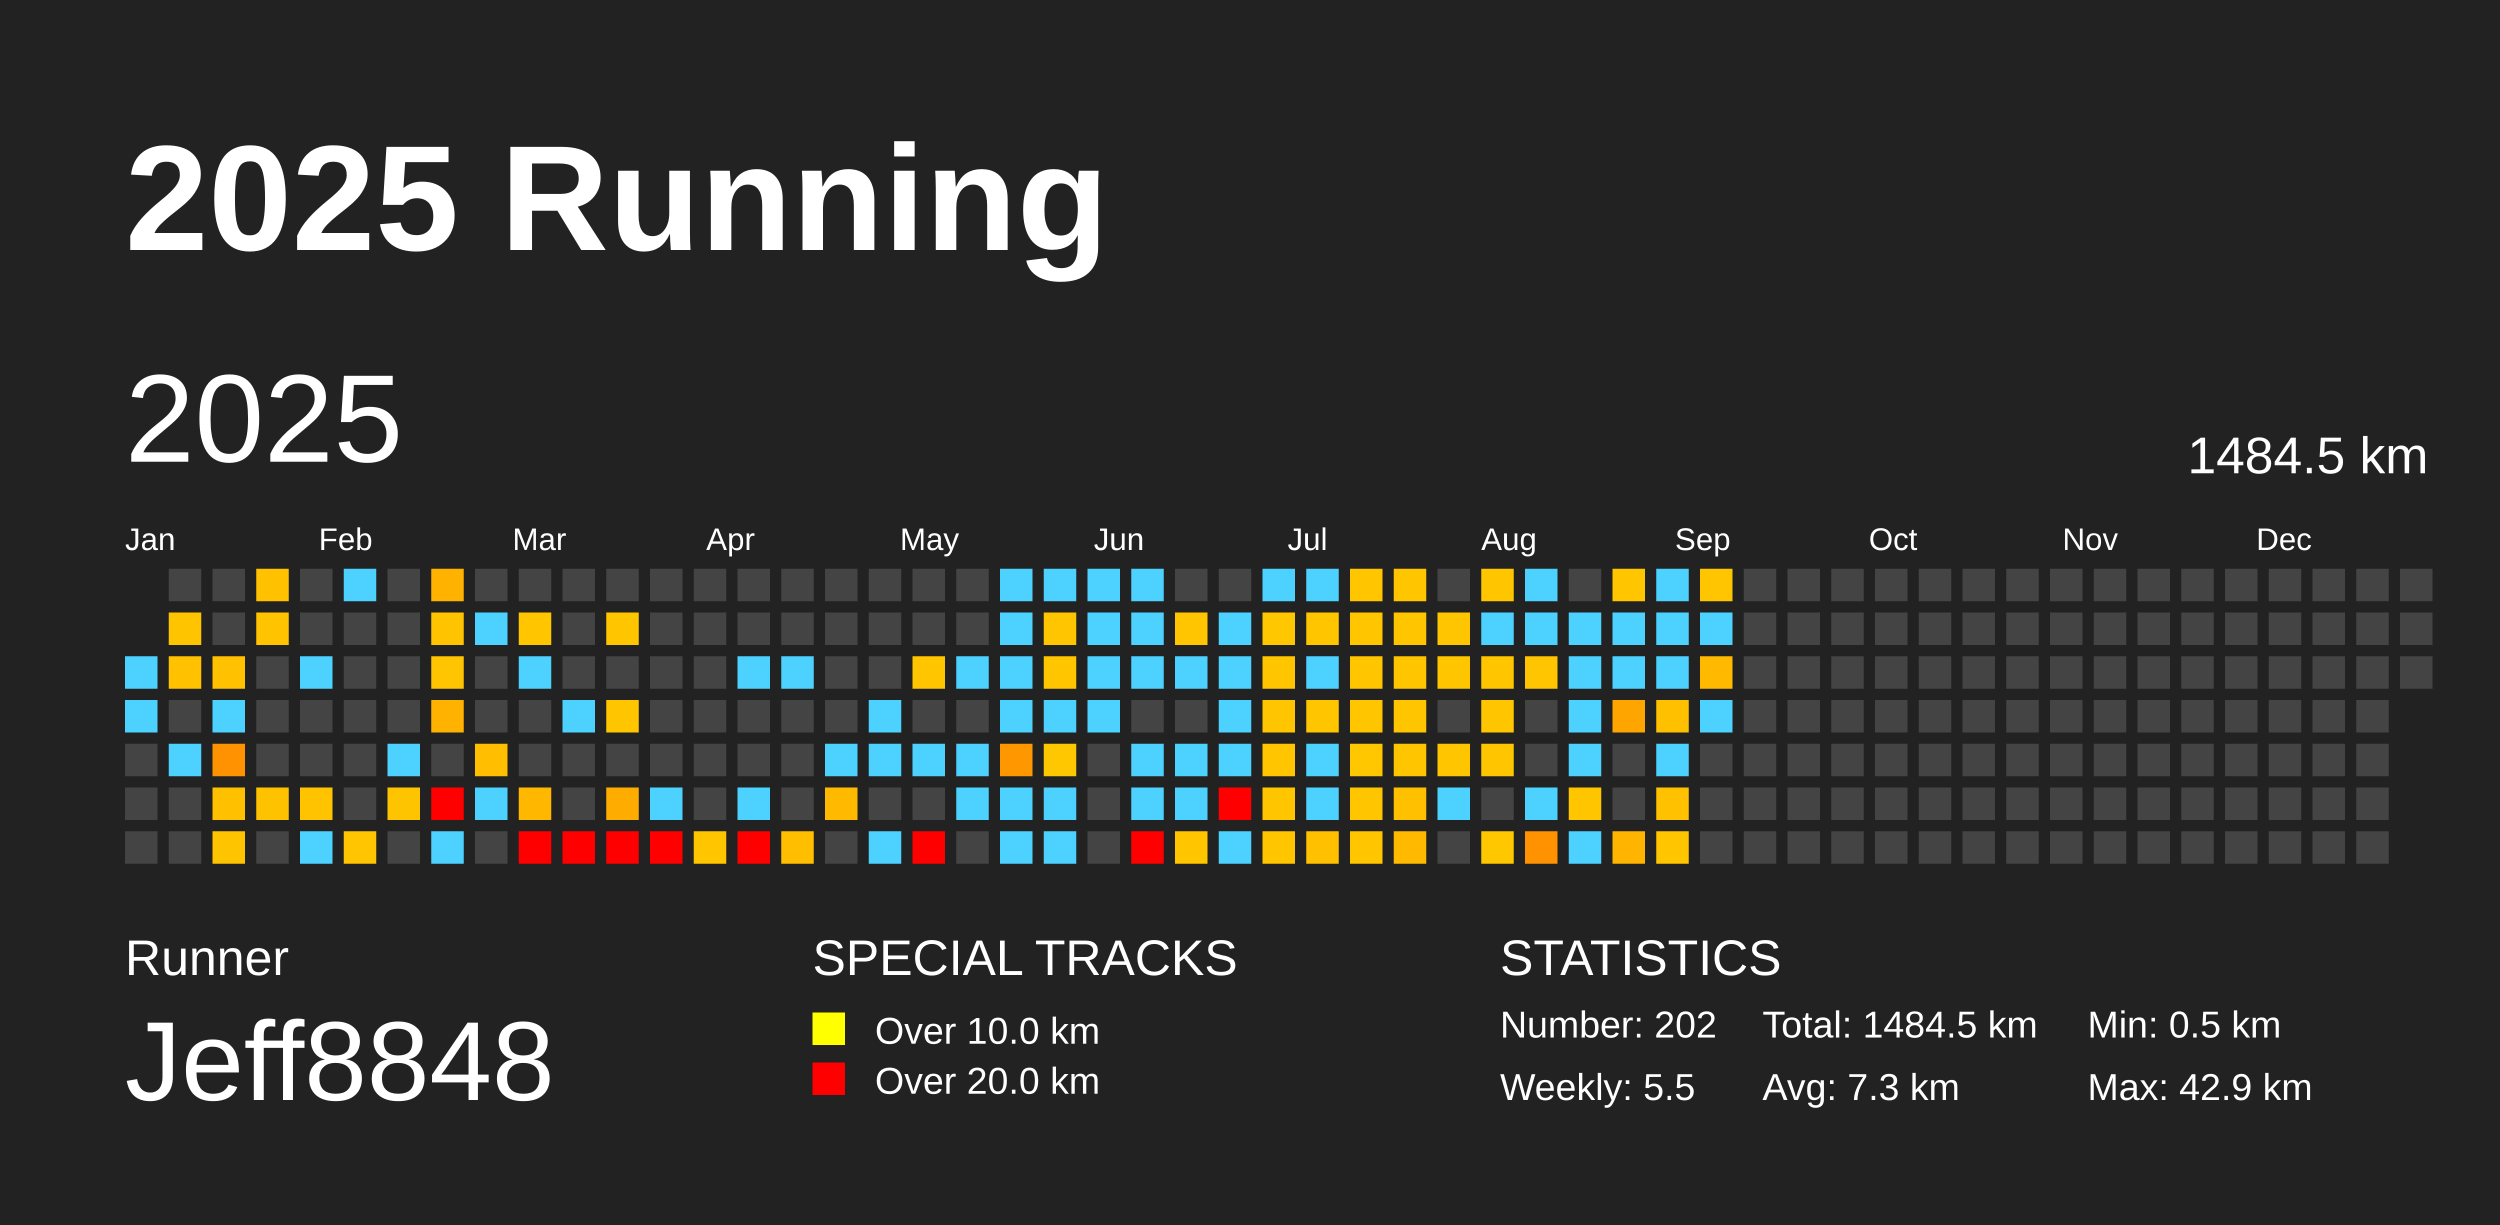
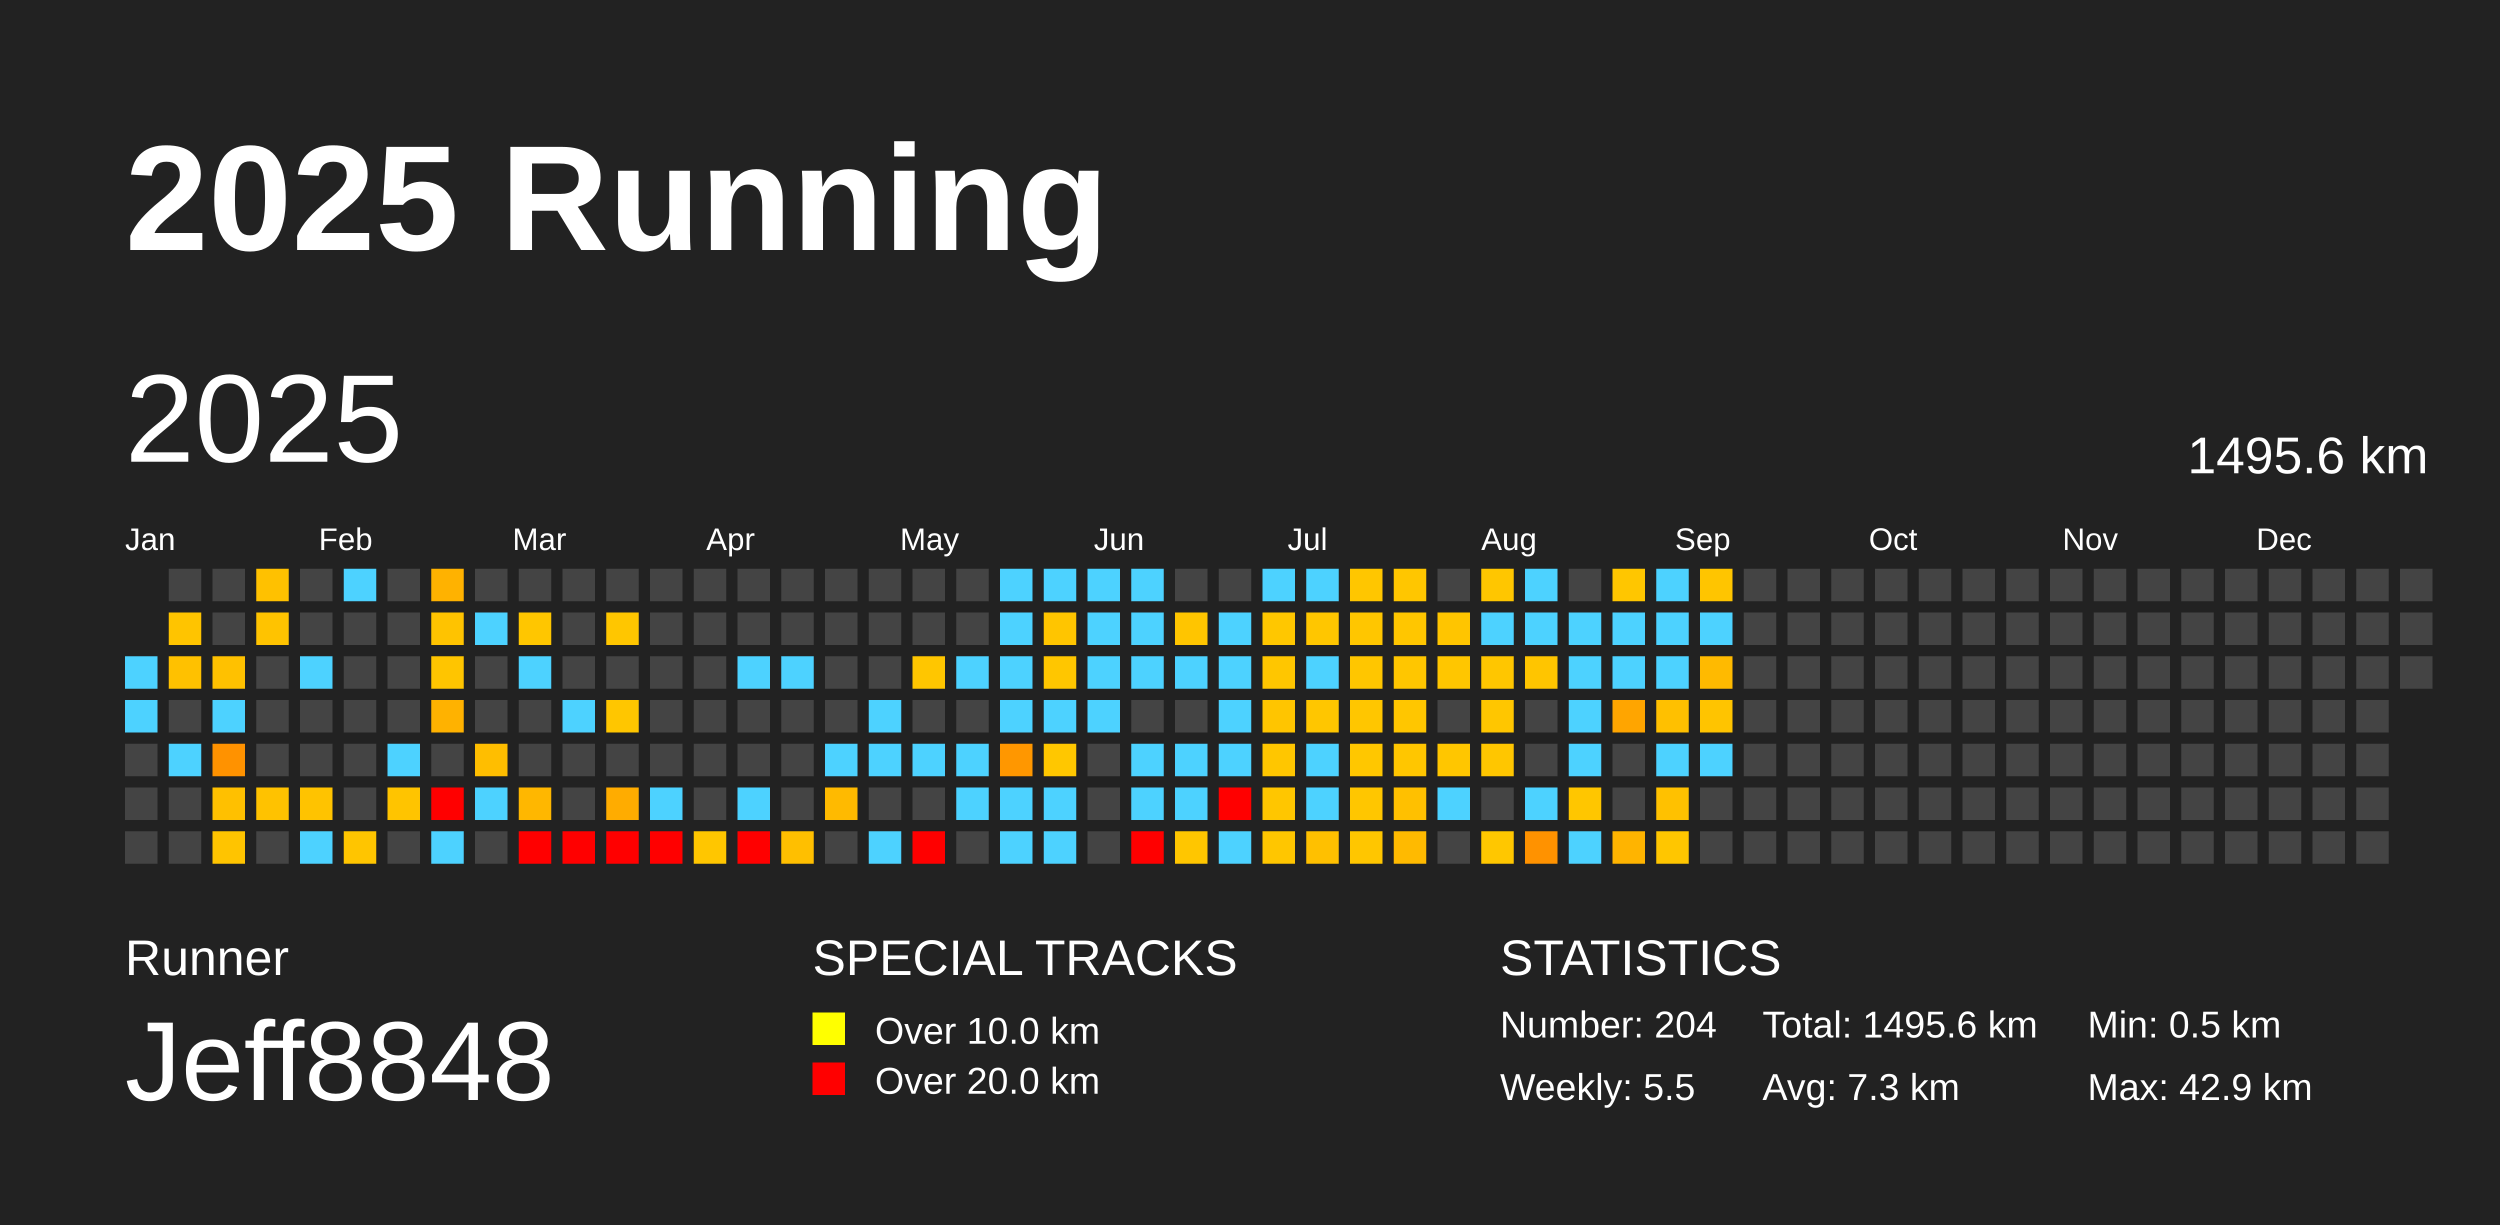
<svg xmlns="http://www.w3.org/2000/svg" baseProfile="full" height="98mm" version="1.1" viewBox="0,0,200,98" width="200mm">
  <defs />
  <rect fill="#222222" height="98" width="200" x="0" y="0" />
  <text fill="#FFFFFF" style="font-size:12px; font-family:Arial; font-weight:bold;" x="10" y="20">2025 Running</text>
  <text fill="#FFFFFF" style="font-size:4px; font-family:Arial" x="10" y="78">Runner</text>
  <text fill="#FFFFFF" style="font-size:9px; font-family:Arial" x="10" y="88">Jeff8848</text>
  <text fill="#FFFFFF" style="font-size:4px; font-family:Arial" x="65" y="78">SPECIAL TRACKS</text>
  <rect fill="yellow" height="2.6" width="2.6" x="65" y="81" />
  <text fill="#FFFFFF" style="font-size:3px; font-family:Arial" x="70" y="83.5">Over 10.0 km</text>
  <rect fill="red" height="2.6" width="2.6" x="65" y="85" />
  <text fill="#FFFFFF" style="font-size:3px; font-family:Arial" x="70" y="87.5">Over 20.0 km</text>
  <text fill="#FFFFFF" style="font-size:4px; font-family:Arial" x="120" y="78">STATISTICS</text>
-   <text fill="#FFFFFF" style="font-size:3px; font-family:Arial" x="120" y="83">Number: 202</text>
+   <text fill="#FFFFFF" style="font-size:3px; font-family:Arial" x="120" y="83">Number: 204</text>
  <text fill="#FFFFFF" style="font-size:3px; font-family:Arial" x="120" y="88">Weekly: 5.5</text>
-   <text fill="#FFFFFF" style="font-size:3px; font-family:Arial" x="141" y="83">Total: 1484.5 km</text>
+   <text fill="#FFFFFF" style="font-size:3px; font-family:Arial" x="141" y="83">Total: 1495.6 km</text>
  <text fill="#FFFFFF" style="font-size:3px; font-family:Arial" x="141" y="88">Avg: 7.3 km</text>
  <text fill="#FFFFFF" style="font-size:3px; font-family:Arial" x="167" y="83">Min: 0.5 km</text>
  <text fill="#FFFFFF" style="font-size:3px; font-family:Arial" x="167" y="88">Max: 42.9 km</text>
  <text dominant-baseline="hanging" fill="#FFFFFF" style="font-size:10.0px; font-family:Arial;" x="10" y="30">2025</text>
-   <text dominant-baseline="hanging" fill="#FFFFFF" style="font-size:4.125px; font-family:Arial;" x="175" y="35">1484.5 km</text>
+   <text dominant-baseline="hanging" fill="#FFFFFF" style="font-size:4.125px; font-family:Arial;" x="175" y="35">1495.6 km</text>
  <text fill="#FFFFFF" style="font-size:2.5px; font-family:Arial" x="10.0" y="44">Jan</text>
  <text fill="#FFFFFF" style="font-size:2.5px; font-family:Arial" x="25.5" y="44">Feb</text>
  <text fill="#FFFFFF" style="font-size:2.5px; font-family:Arial" x="41.0" y="44">Mar</text>
  <text fill="#FFFFFF" style="font-size:2.5px; font-family:Arial" x="56.5" y="44">Apr</text>
  <text fill="#FFFFFF" style="font-size:2.5px; font-family:Arial" x="72.0" y="44">May</text>
  <text fill="#FFFFFF" style="font-size:2.5px; font-family:Arial" x="87.5" y="44">Jun</text>
  <text fill="#FFFFFF" style="font-size:2.5px; font-family:Arial" x="103.0" y="44">Jul</text>
  <text fill="#FFFFFF" style="font-size:2.5px; font-family:Arial" x="118.5" y="44">Aug</text>
  <text fill="#FFFFFF" style="font-size:2.5px; font-family:Arial" x="134.0" y="44">Sep</text>
  <text fill="#FFFFFF" style="font-size:2.5px; font-family:Arial" x="149.5" y="44">Oct</text>
  <text fill="#FFFFFF" style="font-size:2.5px; font-family:Arial" x="165.0" y="44">Nov</text>
  <text fill="#FFFFFF" style="font-size:2.5px; font-family:Arial" x="180.5" y="44">Dec</text>
  <rect fill="#4dd2ff" height="2.6" width="2.6" x="10.0" y="52.5" />
  <rect fill="#4dd2ff" height="2.6" width="2.6" x="10.0" y="56.0" />
  <rect fill="#444444" height="2.6" width="2.6" x="10.0" y="59.5" />
  <rect fill="#444444" height="2.6" width="2.6" x="10.0" y="63.0" />
  <rect fill="#444444" height="2.6" width="2.6" x="10.0" y="66.5" />
  <rect fill="#444444" height="2.6" width="2.6" x="13.5" y="45.5" />
  <rect fill="#ffc400" height="2.6" width="2.6" x="13.5" y="49.0" />
  <rect fill="#ffc100" height="2.6" width="2.6" x="13.5" y="52.5" />
  <rect fill="#444444" height="2.6" width="2.6" x="13.5" y="56.0" />
  <rect fill="#4dd2ff" height="2.6" width="2.6" x="13.5" y="59.5" />
  <rect fill="#444444" height="2.6" width="2.6" x="13.5" y="63.0" />
  <rect fill="#444444" height="2.6" width="2.6" x="13.5" y="66.5" />
  <rect fill="#444444" height="2.6" width="2.6" x="17.0" y="45.5" />
  <rect fill="#444444" height="2.6" width="2.6" x="17.0" y="49.0" />
  <rect fill="#ffc100" height="2.6" width="2.6" x="17.0" y="52.5" />
  <rect fill="#4dd2ff" height="2.6" width="2.6" x="17.0" y="56.0" />
  <rect fill="#ff9200" height="2.6" width="2.6" x="17.0" y="59.5" />
  <rect fill="#ffc000" height="2.6" width="2.6" x="17.0" y="63.0" />
  <rect fill="#ffc400" height="2.6" width="2.6" x="17.0" y="66.5" />
  <rect fill="#ffc100" height="2.6" width="2.6" x="20.5" y="45.5" />
  <rect fill="#ffc300" height="2.6" width="2.6" x="20.5" y="49.0" />
  <rect fill="#444444" height="2.6" width="2.6" x="20.5" y="52.5" />
  <rect fill="#444444" height="2.6" width="2.6" x="20.5" y="56.0" />
  <rect fill="#444444" height="2.6" width="2.6" x="20.5" y="59.5" />
  <rect fill="#ffc200" height="2.6" width="2.6" x="20.5" y="63.0" />
  <rect fill="#444444" height="2.6" width="2.6" x="20.5" y="66.5" />
  <rect fill="#444444" height="2.6" width="2.6" x="24.0" y="45.5" />
  <rect fill="#444444" height="2.6" width="2.6" x="24.0" y="49.0" />
  <rect fill="#4dd2ff" height="2.6" width="2.6" x="24.0" y="52.5" />
  <rect fill="#444444" height="2.6" width="2.6" x="24.0" y="56.0" />
  <rect fill="#444444" height="2.6" width="2.6" x="24.0" y="59.5" />
  <rect fill="#ffc300" height="2.6" width="2.6" x="24.0" y="63.0" />
  <rect fill="#4dd2ff" height="2.6" width="2.6" x="24.0" y="66.5" />
  <rect fill="#4dd2ff" height="2.6" width="2.6" x="27.5" y="45.5" />
  <rect fill="#444444" height="2.6" width="2.6" x="27.5" y="49.0" />
  <rect fill="#444444" height="2.6" width="2.6" x="27.5" y="52.5" />
  <rect fill="#444444" height="2.6" width="2.6" x="27.5" y="56.0" />
  <rect fill="#444444" height="2.6" width="2.6" x="27.5" y="59.5" />
  <rect fill="#444444" height="2.6" width="2.6" x="27.5" y="63.0" />
  <rect fill="#ffc500" height="2.6" width="2.6" x="27.5" y="66.5" />
  <rect fill="#444444" height="2.6" width="2.6" x="31.0" y="45.5" />
  <rect fill="#444444" height="2.6" width="2.6" x="31.0" y="49.0" />
  <rect fill="#444444" height="2.6" width="2.6" x="31.0" y="52.5" />
  <rect fill="#444444" height="2.6" width="2.6" x="31.0" y="56.0" />
  <rect fill="#4dd2ff" height="2.6" width="2.6" x="31.0" y="59.5" />
  <rect fill="#ffc400" height="2.6" width="2.6" x="31.0" y="63.0" />
  <rect fill="#444444" height="2.6" width="2.6" x="31.0" y="66.5" />
  <rect fill="#ffb200" height="2.6" width="2.6" x="34.5" y="45.5" />
  <rect fill="#ffc300" height="2.6" width="2.6" x="34.5" y="49.0" />
  <rect fill="#ffc500" height="2.6" width="2.6" x="34.5" y="52.5" />
  <rect fill="#ffb200" height="2.6" width="2.6" x="34.5" y="56.0" />
  <rect fill="#444444" height="2.6" width="2.6" x="34.5" y="59.5" />
  <rect fill="red" height="2.6" width="2.6" x="34.5" y="63.0" />
  <rect fill="#4dd2ff" height="2.6" width="2.6" x="34.5" y="66.5" />
  <rect fill="#444444" height="2.6" width="2.6" x="38.0" y="45.5" />
  <rect fill="#4dd2ff" height="2.6" width="2.6" x="38.0" y="49.0" />
  <rect fill="#444444" height="2.6" width="2.6" x="38.0" y="52.5" />
  <rect fill="#444444" height="2.6" width="2.6" x="38.0" y="56.0" />
  <rect fill="#ffbe00" height="2.6" width="2.6" x="38.0" y="59.5" />
  <rect fill="#4dd2ff" height="2.6" width="2.6" x="38.0" y="63.0" />
  <rect fill="#444444" height="2.6" width="2.6" x="38.0" y="66.5" />
  <rect fill="#444444" height="2.6" width="2.6" x="41.5" y="45.5" />
  <rect fill="#ffc600" height="2.6" width="2.6" x="41.5" y="49.0" />
  <rect fill="#4dd2ff" height="2.6" width="2.6" x="41.5" y="52.5" />
  <rect fill="#444444" height="2.6" width="2.6" x="41.5" y="56.0" />
  <rect fill="#444444" height="2.6" width="2.6" x="41.5" y="59.5" />
  <rect fill="#ffb700" height="2.6" width="2.6" x="41.5" y="63.0" />
  <rect fill="red" height="2.6" width="2.6" x="41.5" y="66.5" />
  <rect fill="#444444" height="2.6" width="2.6" x="45.0" y="45.5" />
  <rect fill="#444444" height="2.6" width="2.6" x="45.0" y="49.0" />
  <rect fill="#444444" height="2.6" width="2.6" x="45.0" y="52.5" />
  <rect fill="#4dd2ff" height="2.6" width="2.6" x="45.0" y="56.0" />
  <rect fill="#444444" height="2.6" width="2.6" x="45.0" y="59.5" />
  <rect fill="#444444" height="2.6" width="2.6" x="45.0" y="63.0" />
  <rect fill="red" height="2.6" width="2.6" x="45.0" y="66.5" />
  <rect fill="#444444" height="2.6" width="2.6" x="48.5" y="45.5" />
  <rect fill="#ffc600" height="2.6" width="2.6" x="48.5" y="49.0" />
  <rect fill="#444444" height="2.6" width="2.6" x="48.5" y="52.5" />
  <rect fill="#ffc600" height="2.6" width="2.6" x="48.5" y="56.0" />
  <rect fill="#444444" height="2.6" width="2.6" x="48.5" y="59.5" />
  <rect fill="#ffac00" height="2.6" width="2.6" x="48.5" y="63.0" />
  <rect fill="red" height="2.6" width="2.6" x="48.5" y="66.5" />
  <rect fill="#444444" height="2.6" width="2.6" x="52.0" y="45.5" />
  <rect fill="#444444" height="2.6" width="2.6" x="52.0" y="49.0" />
  <rect fill="#444444" height="2.6" width="2.6" x="52.0" y="52.5" />
  <rect fill="#444444" height="2.6" width="2.6" x="52.0" y="56.0" />
  <rect fill="#444444" height="2.6" width="2.6" x="52.0" y="59.5" />
  <rect fill="#4dd2ff" height="2.6" width="2.6" x="52.0" y="63.0" />
  <rect fill="red" height="2.6" width="2.6" x="52.0" y="66.5" />
  <rect fill="#444444" height="2.6" width="2.6" x="55.5" y="45.5" />
  <rect fill="#444444" height="2.6" width="2.6" x="55.5" y="49.0" />
  <rect fill="#444444" height="2.6" width="2.6" x="55.5" y="52.5" />
  <rect fill="#444444" height="2.6" width="2.6" x="55.5" y="56.0" />
  <rect fill="#444444" height="2.6" width="2.6" x="55.5" y="59.5" />
  <rect fill="#444444" height="2.6" width="2.6" x="55.5" y="63.0" />
  <rect fill="#ffc600" height="2.6" width="2.6" x="55.5" y="66.5" />
  <rect fill="#444444" height="2.6" width="2.6" x="59.0" y="45.5" />
  <rect fill="#444444" height="2.6" width="2.6" x="59.0" y="49.0" />
  <rect fill="#4dd2ff" height="2.6" width="2.6" x="59.0" y="52.5" />
  <rect fill="#444444" height="2.6" width="2.6" x="59.0" y="56.0" />
  <rect fill="#444444" height="2.6" width="2.6" x="59.0" y="59.5" />
  <rect fill="#4dd2ff" height="2.6" width="2.6" x="59.0" y="63.0" />
  <rect fill="red" height="2.6" width="2.6" x="59.0" y="66.5" />
  <rect fill="#444444" height="2.6" width="2.6" x="62.5" y="45.5" />
  <rect fill="#444444" height="2.6" width="2.6" x="62.5" y="49.0" />
  <rect fill="#4dd2ff" height="2.6" width="2.6" x="62.5" y="52.5" />
  <rect fill="#444444" height="2.6" width="2.6" x="62.5" y="56.0" />
  <rect fill="#444444" height="2.6" width="2.6" x="62.5" y="59.5" />
  <rect fill="#444444" height="2.6" width="2.6" x="62.5" y="63.0" />
  <rect fill="#ffbf00" height="2.6" width="2.6" x="62.5" y="66.5" />
  <rect fill="#444444" height="2.6" width="2.6" x="66.0" y="45.5" />
  <rect fill="#444444" height="2.6" width="2.6" x="66.0" y="49.0" />
  <rect fill="#444444" height="2.6" width="2.6" x="66.0" y="52.5" />
  <rect fill="#444444" height="2.6" width="2.6" x="66.0" y="56.0" />
  <rect fill="#4dd2ff" height="2.6" width="2.6" x="66.0" y="59.5" />
  <rect fill="#ffba00" height="2.6" width="2.6" x="66.0" y="63.0" />
  <rect fill="#444444" height="2.6" width="2.6" x="66.0" y="66.5" />
  <rect fill="#444444" height="2.6" width="2.6" x="69.5" y="45.5" />
  <rect fill="#444444" height="2.6" width="2.6" x="69.5" y="49.0" />
  <rect fill="#444444" height="2.6" width="2.6" x="69.5" y="52.5" />
  <rect fill="#4dd2ff" height="2.6" width="2.6" x="69.5" y="56.0" />
  <rect fill="#4dd2ff" height="2.6" width="2.6" x="69.5" y="59.5" />
  <rect fill="#444444" height="2.6" width="2.6" x="69.5" y="63.0" />
  <rect fill="#4dd2ff" height="2.6" width="2.6" x="69.5" y="66.5" />
  <rect fill="#444444" height="2.6" width="2.6" x="73.0" y="45.5" />
  <rect fill="#444444" height="2.6" width="2.6" x="73.0" y="49.0" />
  <rect fill="#ffc600" height="2.6" width="2.6" x="73.0" y="52.5" />
  <rect fill="#444444" height="2.6" width="2.6" x="73.0" y="56.0" />
  <rect fill="#4dd2ff" height="2.6" width="2.6" x="73.0" y="59.5" />
  <rect fill="#444444" height="2.6" width="2.6" x="73.0" y="63.0" />
  <rect fill="red" height="2.6" width="2.6" x="73.0" y="66.5" />
  <rect fill="#444444" height="2.6" width="2.6" x="76.5" y="45.5" />
  <rect fill="#444444" height="2.6" width="2.6" x="76.5" y="49.0" />
  <rect fill="#4dd2ff" height="2.6" width="2.6" x="76.5" y="52.5" />
  <rect fill="#444444" height="2.6" width="2.6" x="76.5" y="56.0" />
  <rect fill="#4dd2ff" height="2.6" width="2.6" x="76.5" y="59.5" />
  <rect fill="#4dd2ff" height="2.6" width="2.6" x="76.5" y="63.0" />
  <rect fill="#444444" height="2.6" width="2.6" x="76.5" y="66.5" />
  <rect fill="#4dd2ff" height="2.6" width="2.6" x="80.0" y="45.5" />
  <rect fill="#4dd2ff" height="2.6" width="2.6" x="80.0" y="49.0" />
  <rect fill="#4dd2ff" height="2.6" width="2.6" x="80.0" y="52.5" />
  <rect fill="#4dd2ff" height="2.6" width="2.6" x="80.0" y="56.0" />
  <rect fill="#ff9700" height="2.6" width="2.6" x="80.0" y="59.5" />
  <rect fill="#4dd2ff" height="2.6" width="2.6" x="80.0" y="63.0" />
  <rect fill="#4dd2ff" height="2.6" width="2.6" x="80.0" y="66.5" />
  <rect fill="#4dd2ff" height="2.6" width="2.6" x="83.5" y="45.5" />
  <rect fill="#ffc500" height="2.6" width="2.6" x="83.5" y="49.0" />
  <rect fill="#ffc600" height="2.6" width="2.6" x="83.5" y="52.5" />
  <rect fill="#4dd2ff" height="2.6" width="2.6" x="83.5" y="56.0" />
  <rect fill="#ffc700" height="2.6" width="2.6" x="83.5" y="59.5" />
  <rect fill="#4dd2ff" height="2.6" width="2.6" x="83.5" y="63.0" />
  <rect fill="#4dd2ff" height="2.6" width="2.6" x="83.5" y="66.5" />
  <rect fill="#4dd2ff" height="2.6" width="2.6" x="87.0" y="45.5" />
  <rect fill="#4dd2ff" height="2.6" width="2.6" x="87.0" y="49.0" />
  <rect fill="#4dd2ff" height="2.6" width="2.6" x="87.0" y="52.5" />
  <rect fill="#4dd2ff" height="2.6" width="2.6" x="87.0" y="56.0" />
  <rect fill="#444444" height="2.6" width="2.6" x="87.0" y="59.5" />
  <rect fill="#444444" height="2.6" width="2.6" x="87.0" y="63.0" />
  <rect fill="#444444" height="2.6" width="2.6" x="87.0" y="66.5" />
  <rect fill="#4dd2ff" height="2.6" width="2.6" x="90.5" y="45.5" />
  <rect fill="#4dd2ff" height="2.6" width="2.6" x="90.5" y="49.0" />
  <rect fill="#4dd2ff" height="2.6" width="2.6" x="90.5" y="52.5" />
  <rect fill="#444444" height="2.6" width="2.6" x="90.5" y="56.0" />
  <rect fill="#4dd2ff" height="2.6" width="2.6" x="90.5" y="59.5" />
  <rect fill="#4dd2ff" height="2.6" width="2.6" x="90.5" y="63.0" />
  <rect fill="red" height="2.6" width="2.6" x="90.5" y="66.5" />
  <rect fill="#444444" height="2.6" width="2.6" x="94.0" y="45.5" />
  <rect fill="#ffc500" height="2.6" width="2.6" x="94.0" y="49.0" />
  <rect fill="#4dd2ff" height="2.6" width="2.6" x="94.0" y="52.5" />
  <rect fill="#444444" height="2.6" width="2.6" x="94.0" y="56.0" />
  <rect fill="#4dd2ff" height="2.6" width="2.6" x="94.0" y="59.5" />
  <rect fill="#4dd2ff" height="2.6" width="2.6" x="94.0" y="63.0" />
  <rect fill="#ffc600" height="2.6" width="2.6" x="94.0" y="66.5" />
  <rect fill="#444444" height="2.6" width="2.6" x="97.5" y="45.5" />
  <rect fill="#4dd2ff" height="2.6" width="2.6" x="97.5" y="49.0" />
  <rect fill="#4dd2ff" height="2.6" width="2.6" x="97.5" y="52.5" />
  <rect fill="#4dd2ff" height="2.6" width="2.6" x="97.5" y="56.0" />
  <rect fill="#4dd2ff" height="2.6" width="2.6" x="97.5" y="59.5" />
  <rect fill="red" height="2.6" width="2.6" x="97.5" y="63.0" />
  <rect fill="#4dd2ff" height="2.6" width="2.6" x="97.5" y="66.5" />
  <rect fill="#4dd2ff" height="2.6" width="2.6" x="101.0" y="45.5" />
  <rect fill="#ffc700" height="2.6" width="2.6" x="101.0" y="49.0" />
  <rect fill="#ffc600" height="2.6" width="2.6" x="101.0" y="52.5" />
  <rect fill="#ffc500" height="2.6" width="2.6" x="101.0" y="56.0" />
  <rect fill="#ffc600" height="2.6" width="2.6" x="101.0" y="59.5" />
  <rect fill="#ffc600" height="2.6" width="2.6" x="101.0" y="63.0" />
  <rect fill="#ffc600" height="2.6" width="2.6" x="101.0" y="66.5" />
  <rect fill="#4dd2ff" height="2.6" width="2.6" x="104.5" y="45.5" />
  <rect fill="#ffc600" height="2.6" width="2.6" x="104.5" y="49.0" />
  <rect fill="#4dd2ff" height="2.6" width="2.6" x="104.5" y="52.5" />
  <rect fill="#ffc600" height="2.6" width="2.6" x="104.5" y="56.0" />
  <rect fill="#4dd2ff" height="2.6" width="2.6" x="104.5" y="59.5" />
  <rect fill="#4dd2ff" height="2.6" width="2.6" x="104.5" y="63.0" />
  <rect fill="#ffc000" height="2.6" width="2.6" x="104.5" y="66.5" />
  <rect fill="#ffc600" height="2.6" width="2.6" x="108.0" y="45.5" />
  <rect fill="#ffc600" height="2.6" width="2.6" x="108.0" y="49.0" />
  <rect fill="#ffc600" height="2.6" width="2.6" x="108.0" y="52.5" />
  <rect fill="#ffc600" height="2.6" width="2.6" x="108.0" y="56.0" />
  <rect fill="#ffc700" height="2.6" width="2.6" x="108.0" y="59.5" />
  <rect fill="#ffc600" height="2.6" width="2.6" x="108.0" y="63.0" />
  <rect fill="#ffc600" height="2.6" width="2.6" x="108.0" y="66.5" />
  <rect fill="#ffc600" height="2.6" width="2.6" x="111.5" y="45.5" />
  <rect fill="#ffc600" height="2.6" width="2.6" x="111.5" y="49.0" />
  <rect fill="#ffc600" height="2.6" width="2.6" x="111.5" y="52.5" />
  <rect fill="#ffc600" height="2.6" width="2.6" x="111.5" y="56.0" />
  <rect fill="#ffc600" height="2.6" width="2.6" x="111.5" y="59.5" />
  <rect fill="#ffc000" height="2.6" width="2.6" x="111.5" y="63.0" />
  <rect fill="#ffba00" height="2.6" width="2.6" x="111.5" y="66.5" />
  <rect fill="#444444" height="2.6" width="2.6" x="115.0" y="45.5" />
  <rect fill="#ffc500" height="2.6" width="2.6" x="115.0" y="49.0" />
  <rect fill="#ffc600" height="2.6" width="2.6" x="115.0" y="52.5" />
  <rect fill="#444444" height="2.6" width="2.6" x="115.0" y="56.0" />
  <rect fill="#ffc600" height="2.6" width="2.6" x="115.0" y="59.5" />
  <rect fill="#4dd2ff" height="2.6" width="2.6" x="115.0" y="63.0" />
  <rect fill="#444444" height="2.6" width="2.6" x="115.0" y="66.5" />
  <rect fill="#ffc600" height="2.6" width="2.6" x="118.5" y="45.5" />
  <rect fill="#4dd2ff" height="2.6" width="2.6" x="118.5" y="49.0" />
  <rect fill="#ffc600" height="2.6" width="2.6" x="118.5" y="52.5" />
  <rect fill="#ffc600" height="2.6" width="2.6" x="118.5" y="56.0" />
  <rect fill="#ffc600" height="2.6" width="2.6" x="118.5" y="59.5" />
  <rect fill="#444444" height="2.6" width="2.6" x="118.5" y="63.0" />
  <rect fill="#ffc700" height="2.6" width="2.6" x="118.5" y="66.5" />
  <rect fill="#4dd2ff" height="2.6" width="2.6" x="122.0" y="45.5" />
  <rect fill="#4dd2ff" height="2.6" width="2.6" x="122.0" y="49.0" />
  <rect fill="#ffc500" height="2.6" width="2.6" x="122.0" y="52.5" />
  <rect fill="#444444" height="2.6" width="2.6" x="122.0" y="56.0" />
  <rect fill="#444444" height="2.6" width="2.6" x="122.0" y="59.5" />
  <rect fill="#4dd2ff" height="2.6" width="2.6" x="122.0" y="63.0" />
  <rect fill="#ff9200" height="2.6" width="2.6" x="122.0" y="66.5" />
  <rect fill="#444444" height="2.6" width="2.6" x="125.5" y="45.5" />
  <rect fill="#4dd2ff" height="2.6" width="2.6" x="125.5" y="49.0" />
  <rect fill="#4dd2ff" height="2.6" width="2.6" x="125.5" y="52.5" />
  <rect fill="#4dd2ff" height="2.6" width="2.6" x="125.5" y="56.0" />
  <rect fill="#4dd2ff" height="2.6" width="2.6" x="125.5" y="59.5" />
  <rect fill="#ffc600" height="2.6" width="2.6" x="125.5" y="63.0" />
  <rect fill="#4dd2ff" height="2.6" width="2.6" x="125.5" y="66.5" />
  <rect fill="#ffc600" height="2.6" width="2.6" x="129.0" y="45.5" />
  <rect fill="#4dd2ff" height="2.6" width="2.6" x="129.0" y="49.0" />
  <rect fill="#4dd2ff" height="2.6" width="2.6" x="129.0" y="52.5" />
  <rect fill="#ffa500" height="2.6" width="2.6" x="129.0" y="56.0" />
  <rect fill="#444444" height="2.6" width="2.6" x="129.0" y="59.5" />
  <rect fill="#444444" height="2.6" width="2.6" x="129.0" y="63.0" />
  <rect fill="#ffb400" height="2.6" width="2.6" x="129.0" y="66.5" />
  <rect fill="#4dd2ff" height="2.6" width="2.6" x="132.5" y="45.5" />
  <rect fill="#4dd2ff" height="2.6" width="2.6" x="132.5" y="49.0" />
  <rect fill="#4dd2ff" height="2.6" width="2.6" x="132.5" y="52.5" />
  <rect fill="#ffc000" height="2.6" width="2.6" x="132.5" y="56.0" />
  <rect fill="#4dd2ff" height="2.6" width="2.6" x="132.5" y="59.5" />
  <rect fill="#ffc100" height="2.6" width="2.6" x="132.5" y="63.0" />
  <rect fill="#ffc600" height="2.6" width="2.6" x="132.5" y="66.5" />
  <rect fill="#ffc500" height="2.6" width="2.6" x="136.0" y="45.5" />
  <rect fill="#4dd2ff" height="2.6" width="2.6" x="136.0" y="49.0" />
  <rect fill="#ffba00" height="2.6" width="2.6" x="136.0" y="52.5" />
-   <rect fill="#4dd2ff" height="2.6" width="2.6" x="136.0" y="56.0" />
-   <rect fill="#444444" height="2.6" width="2.6" x="136.0" y="59.5" />
+   <rect fill="#ffc400" height="2.6" width="2.6" x="136.0" y="56.0" />
+   <rect fill="#4dd2ff" height="2.6" width="2.6" x="136.0" y="59.5" />
  <rect fill="#444444" height="2.6" width="2.6" x="136.0" y="63.0" />
  <rect fill="#444444" height="2.6" width="2.6" x="136.0" y="66.5" />
  <rect fill="#444444" height="2.6" width="2.6" x="139.5" y="45.5" />
  <rect fill="#444444" height="2.6" width="2.6" x="139.5" y="49.0" />
  <rect fill="#444444" height="2.6" width="2.6" x="139.5" y="52.5" />
  <rect fill="#444444" height="2.6" width="2.6" x="139.5" y="56.0" />
  <rect fill="#444444" height="2.6" width="2.6" x="139.5" y="59.5" />
  <rect fill="#444444" height="2.6" width="2.6" x="139.5" y="63.0" />
  <rect fill="#444444" height="2.6" width="2.6" x="139.5" y="66.5" />
  <rect fill="#444444" height="2.6" width="2.6" x="143.0" y="45.5" />
  <rect fill="#444444" height="2.6" width="2.6" x="143.0" y="49.0" />
  <rect fill="#444444" height="2.6" width="2.6" x="143.0" y="52.5" />
  <rect fill="#444444" height="2.6" width="2.6" x="143.0" y="56.0" />
  <rect fill="#444444" height="2.6" width="2.6" x="143.0" y="59.5" />
  <rect fill="#444444" height="2.6" width="2.6" x="143.0" y="63.0" />
  <rect fill="#444444" height="2.6" width="2.6" x="143.0" y="66.5" />
  <rect fill="#444444" height="2.6" width="2.6" x="146.5" y="45.5" />
  <rect fill="#444444" height="2.6" width="2.6" x="146.5" y="49.0" />
  <rect fill="#444444" height="2.6" width="2.6" x="146.5" y="52.5" />
  <rect fill="#444444" height="2.6" width="2.6" x="146.5" y="56.0" />
  <rect fill="#444444" height="2.6" width="2.6" x="146.5" y="59.5" />
  <rect fill="#444444" height="2.6" width="2.6" x="146.5" y="63.0" />
  <rect fill="#444444" height="2.6" width="2.6" x="146.5" y="66.5" />
  <rect fill="#444444" height="2.6" width="2.6" x="150.0" y="45.5" />
  <rect fill="#444444" height="2.6" width="2.6" x="150.0" y="49.0" />
  <rect fill="#444444" height="2.6" width="2.6" x="150.0" y="52.5" />
  <rect fill="#444444" height="2.6" width="2.6" x="150.0" y="56.0" />
  <rect fill="#444444" height="2.6" width="2.6" x="150.0" y="59.5" />
  <rect fill="#444444" height="2.6" width="2.6" x="150.0" y="63.0" />
  <rect fill="#444444" height="2.6" width="2.6" x="150.0" y="66.5" />
  <rect fill="#444444" height="2.6" width="2.6" x="153.5" y="45.5" />
  <rect fill="#444444" height="2.6" width="2.6" x="153.5" y="49.0" />
  <rect fill="#444444" height="2.6" width="2.6" x="153.5" y="52.5" />
  <rect fill="#444444" height="2.6" width="2.6" x="153.5" y="56.0" />
  <rect fill="#444444" height="2.6" width="2.6" x="153.5" y="59.5" />
  <rect fill="#444444" height="2.6" width="2.6" x="153.5" y="63.0" />
  <rect fill="#444444" height="2.6" width="2.6" x="153.5" y="66.5" />
  <rect fill="#444444" height="2.6" width="2.6" x="157.0" y="45.5" />
  <rect fill="#444444" height="2.6" width="2.6" x="157.0" y="49.0" />
  <rect fill="#444444" height="2.6" width="2.6" x="157.0" y="52.5" />
  <rect fill="#444444" height="2.6" width="2.6" x="157.0" y="56.0" />
  <rect fill="#444444" height="2.6" width="2.6" x="157.0" y="59.5" />
  <rect fill="#444444" height="2.6" width="2.6" x="157.0" y="63.0" />
  <rect fill="#444444" height="2.6" width="2.6" x="157.0" y="66.5" />
  <rect fill="#444444" height="2.6" width="2.6" x="160.5" y="45.5" />
  <rect fill="#444444" height="2.6" width="2.6" x="160.5" y="49.0" />
  <rect fill="#444444" height="2.6" width="2.6" x="160.5" y="52.5" />
  <rect fill="#444444" height="2.6" width="2.6" x="160.5" y="56.0" />
  <rect fill="#444444" height="2.6" width="2.6" x="160.5" y="59.5" />
  <rect fill="#444444" height="2.6" width="2.6" x="160.5" y="63.0" />
  <rect fill="#444444" height="2.6" width="2.6" x="160.5" y="66.5" />
  <rect fill="#444444" height="2.6" width="2.6" x="164.0" y="45.5" />
  <rect fill="#444444" height="2.6" width="2.6" x="164.0" y="49.0" />
  <rect fill="#444444" height="2.6" width="2.6" x="164.0" y="52.5" />
  <rect fill="#444444" height="2.6" width="2.6" x="164.0" y="56.0" />
  <rect fill="#444444" height="2.6" width="2.6" x="164.0" y="59.5" />
  <rect fill="#444444" height="2.6" width="2.6" x="164.0" y="63.0" />
  <rect fill="#444444" height="2.6" width="2.6" x="164.0" y="66.5" />
  <rect fill="#444444" height="2.6" width="2.6" x="167.5" y="45.5" />
  <rect fill="#444444" height="2.6" width="2.6" x="167.5" y="49.0" />
  <rect fill="#444444" height="2.6" width="2.6" x="167.5" y="52.5" />
  <rect fill="#444444" height="2.6" width="2.6" x="167.5" y="56.0" />
  <rect fill="#444444" height="2.6" width="2.6" x="167.5" y="59.5" />
  <rect fill="#444444" height="2.6" width="2.6" x="167.5" y="63.0" />
  <rect fill="#444444" height="2.6" width="2.6" x="167.5" y="66.5" />
  <rect fill="#444444" height="2.6" width="2.6" x="171.0" y="45.5" />
  <rect fill="#444444" height="2.6" width="2.6" x="171.0" y="49.0" />
  <rect fill="#444444" height="2.6" width="2.6" x="171.0" y="52.5" />
  <rect fill="#444444" height="2.6" width="2.6" x="171.0" y="56.0" />
  <rect fill="#444444" height="2.6" width="2.6" x="171.0" y="59.5" />
  <rect fill="#444444" height="2.6" width="2.6" x="171.0" y="63.0" />
  <rect fill="#444444" height="2.6" width="2.6" x="171.0" y="66.5" />
  <rect fill="#444444" height="2.6" width="2.6" x="174.5" y="45.5" />
  <rect fill="#444444" height="2.6" width="2.6" x="174.5" y="49.0" />
  <rect fill="#444444" height="2.6" width="2.6" x="174.5" y="52.5" />
  <rect fill="#444444" height="2.6" width="2.6" x="174.5" y="56.0" />
  <rect fill="#444444" height="2.6" width="2.6" x="174.5" y="59.5" />
  <rect fill="#444444" height="2.6" width="2.6" x="174.5" y="63.0" />
  <rect fill="#444444" height="2.6" width="2.6" x="174.5" y="66.5" />
  <rect fill="#444444" height="2.6" width="2.6" x="178.0" y="45.5" />
  <rect fill="#444444" height="2.6" width="2.6" x="178.0" y="49.0" />
  <rect fill="#444444" height="2.6" width="2.6" x="178.0" y="52.5" />
  <rect fill="#444444" height="2.6" width="2.6" x="178.0" y="56.0" />
  <rect fill="#444444" height="2.6" width="2.6" x="178.0" y="59.5" />
  <rect fill="#444444" height="2.6" width="2.6" x="178.0" y="63.0" />
  <rect fill="#444444" height="2.6" width="2.6" x="178.0" y="66.5" />
  <rect fill="#444444" height="2.6" width="2.6" x="181.5" y="45.5" />
  <rect fill="#444444" height="2.6" width="2.6" x="181.5" y="49.0" />
  <rect fill="#444444" height="2.6" width="2.6" x="181.5" y="52.5" />
  <rect fill="#444444" height="2.6" width="2.6" x="181.5" y="56.0" />
  <rect fill="#444444" height="2.6" width="2.6" x="181.5" y="59.5" />
  <rect fill="#444444" height="2.6" width="2.6" x="181.5" y="63.0" />
  <rect fill="#444444" height="2.6" width="2.6" x="181.5" y="66.5" />
  <rect fill="#444444" height="2.6" width="2.6" x="185.0" y="45.5" />
  <rect fill="#444444" height="2.6" width="2.6" x="185.0" y="49.0" />
  <rect fill="#444444" height="2.6" width="2.6" x="185.0" y="52.5" />
  <rect fill="#444444" height="2.6" width="2.6" x="185.0" y="56.0" />
  <rect fill="#444444" height="2.6" width="2.6" x="185.0" y="59.5" />
  <rect fill="#444444" height="2.6" width="2.6" x="185.0" y="63.0" />
  <rect fill="#444444" height="2.6" width="2.6" x="185.0" y="66.5" />
  <rect fill="#444444" height="2.6" width="2.6" x="188.5" y="45.5" />
  <rect fill="#444444" height="2.6" width="2.6" x="188.5" y="49.0" />
  <rect fill="#444444" height="2.6" width="2.6" x="188.5" y="52.5" />
  <rect fill="#444444" height="2.6" width="2.6" x="188.5" y="56.0" />
  <rect fill="#444444" height="2.6" width="2.6" x="188.5" y="59.5" />
  <rect fill="#444444" height="2.6" width="2.6" x="188.5" y="63.0" />
  <rect fill="#444444" height="2.6" width="2.6" x="188.5" y="66.5" />
  <rect fill="#444444" height="2.6" width="2.6" x="192.0" y="45.5" />
  <rect fill="#444444" height="2.6" width="2.6" x="192.0" y="49.0" />
  <rect fill="#444444" height="2.6" width="2.6" x="192.0" y="52.5" />
</svg>
